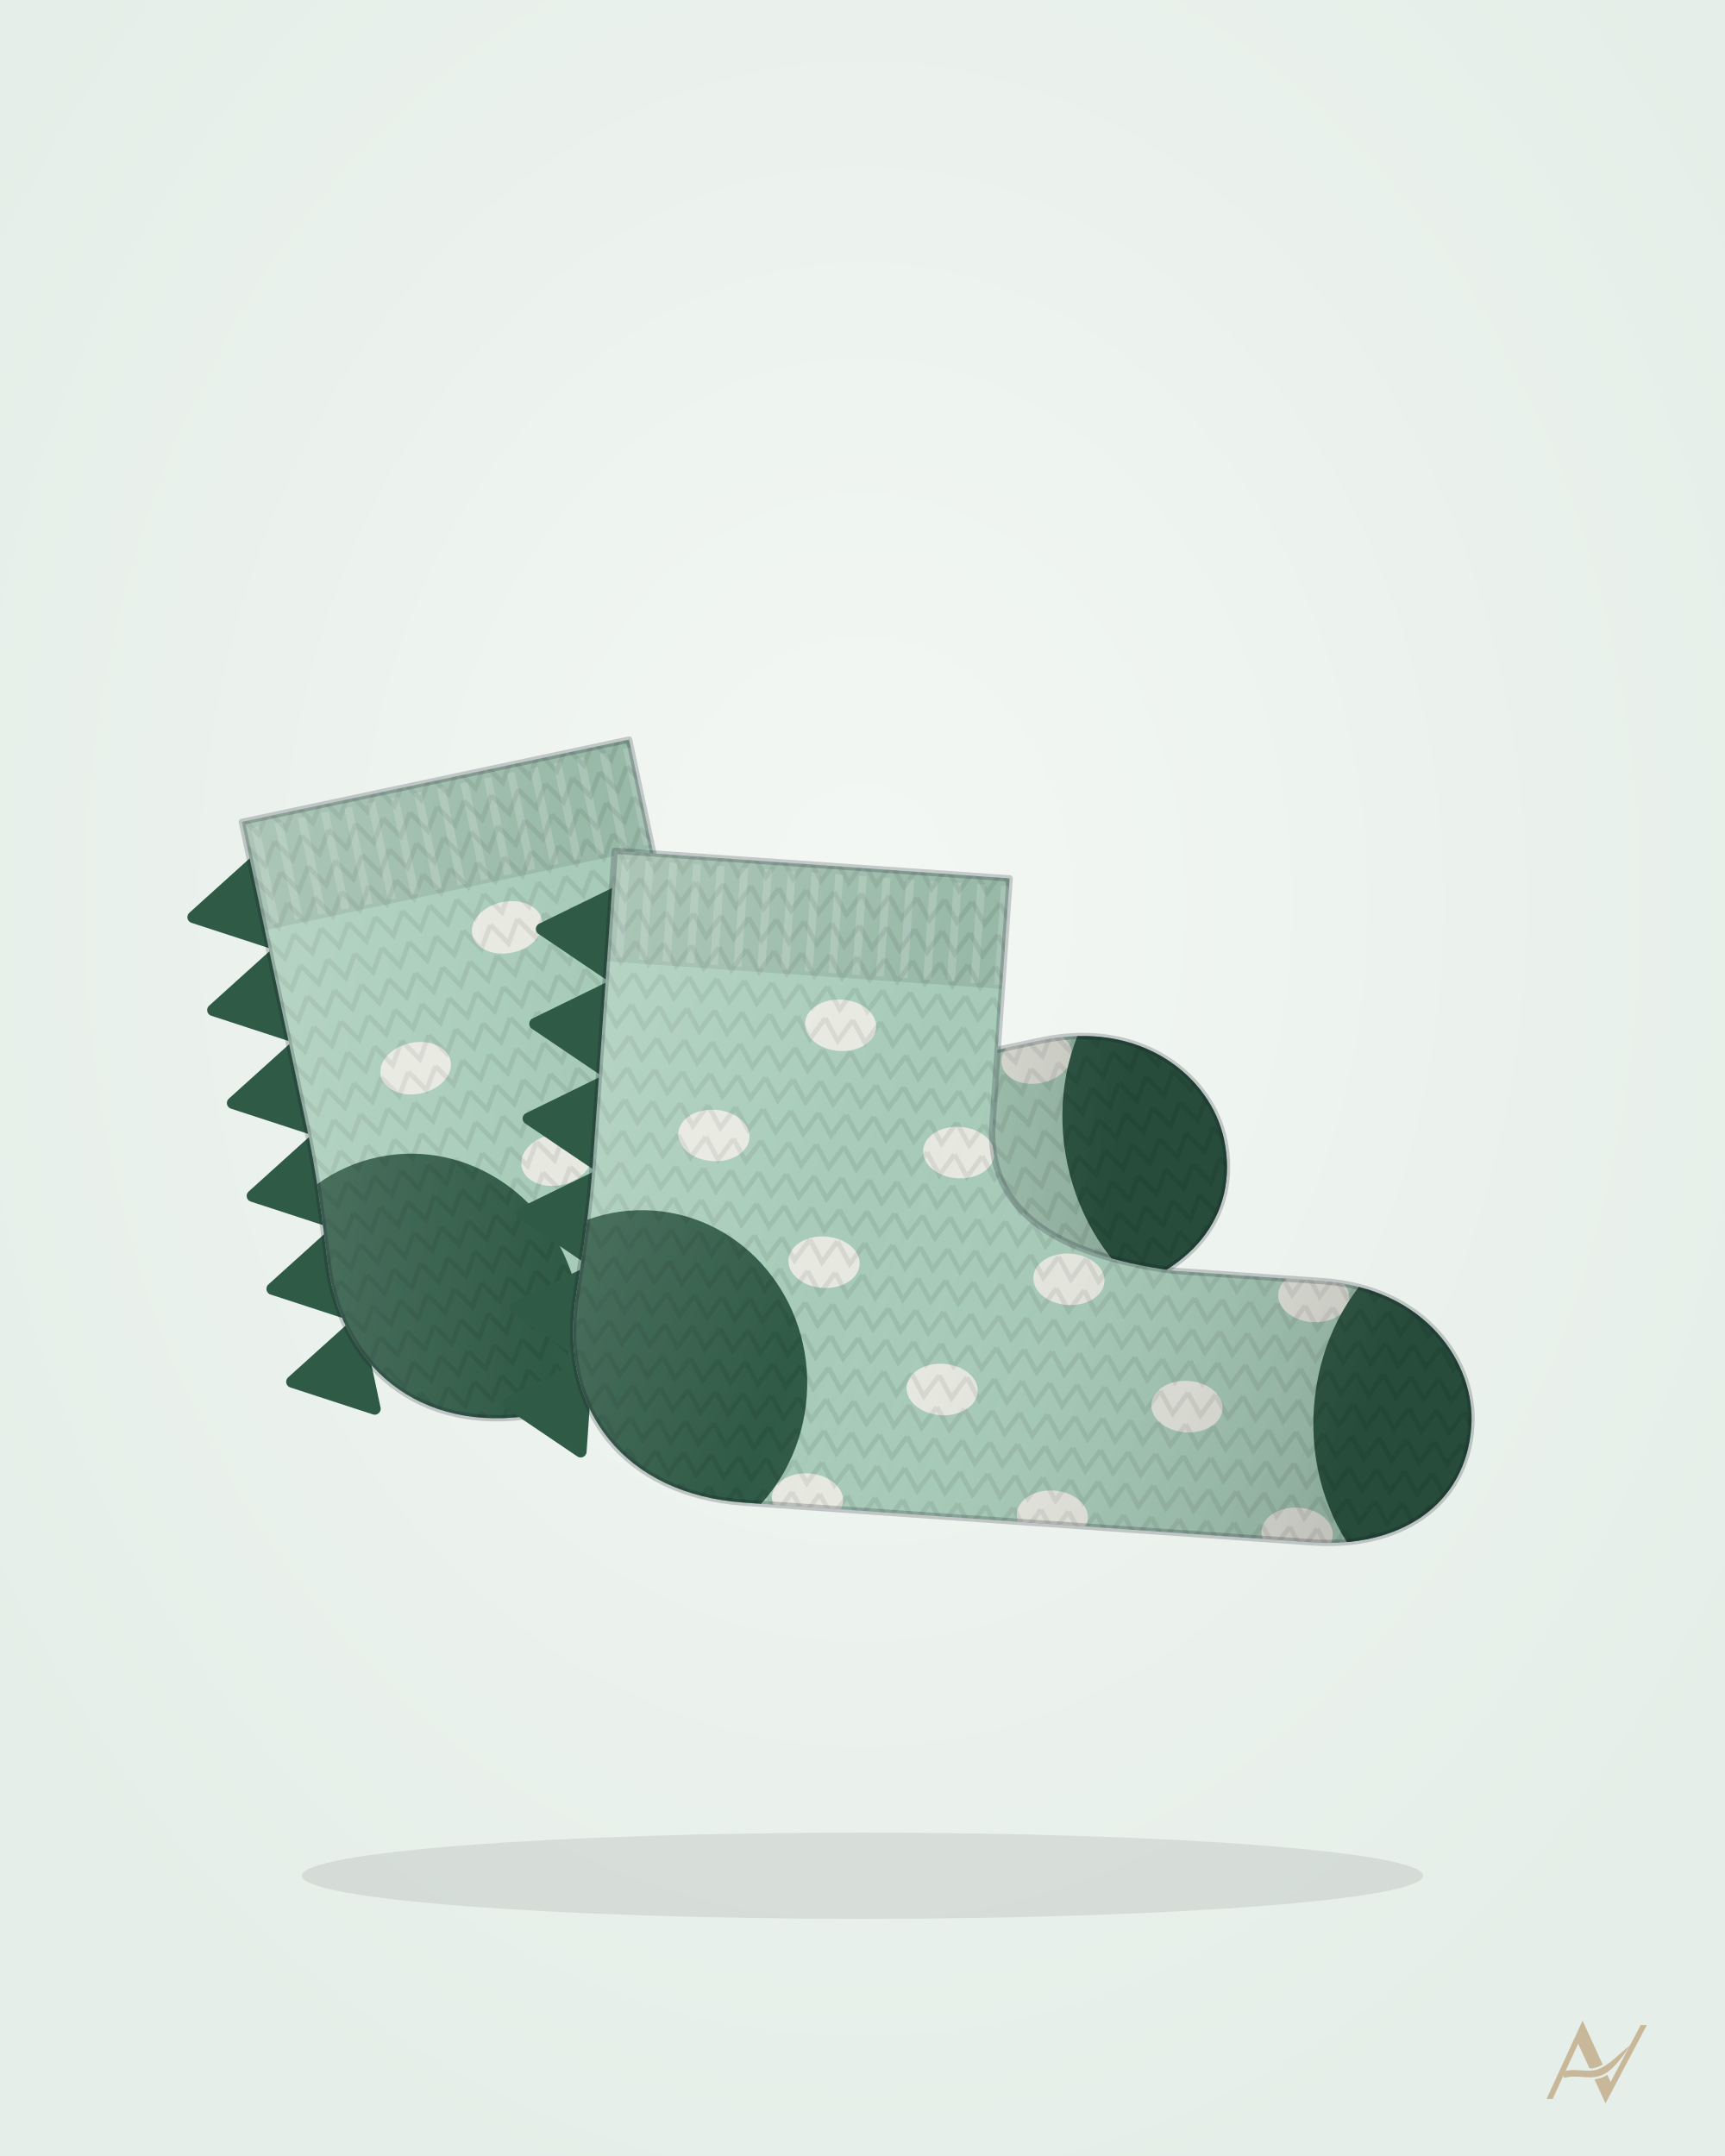
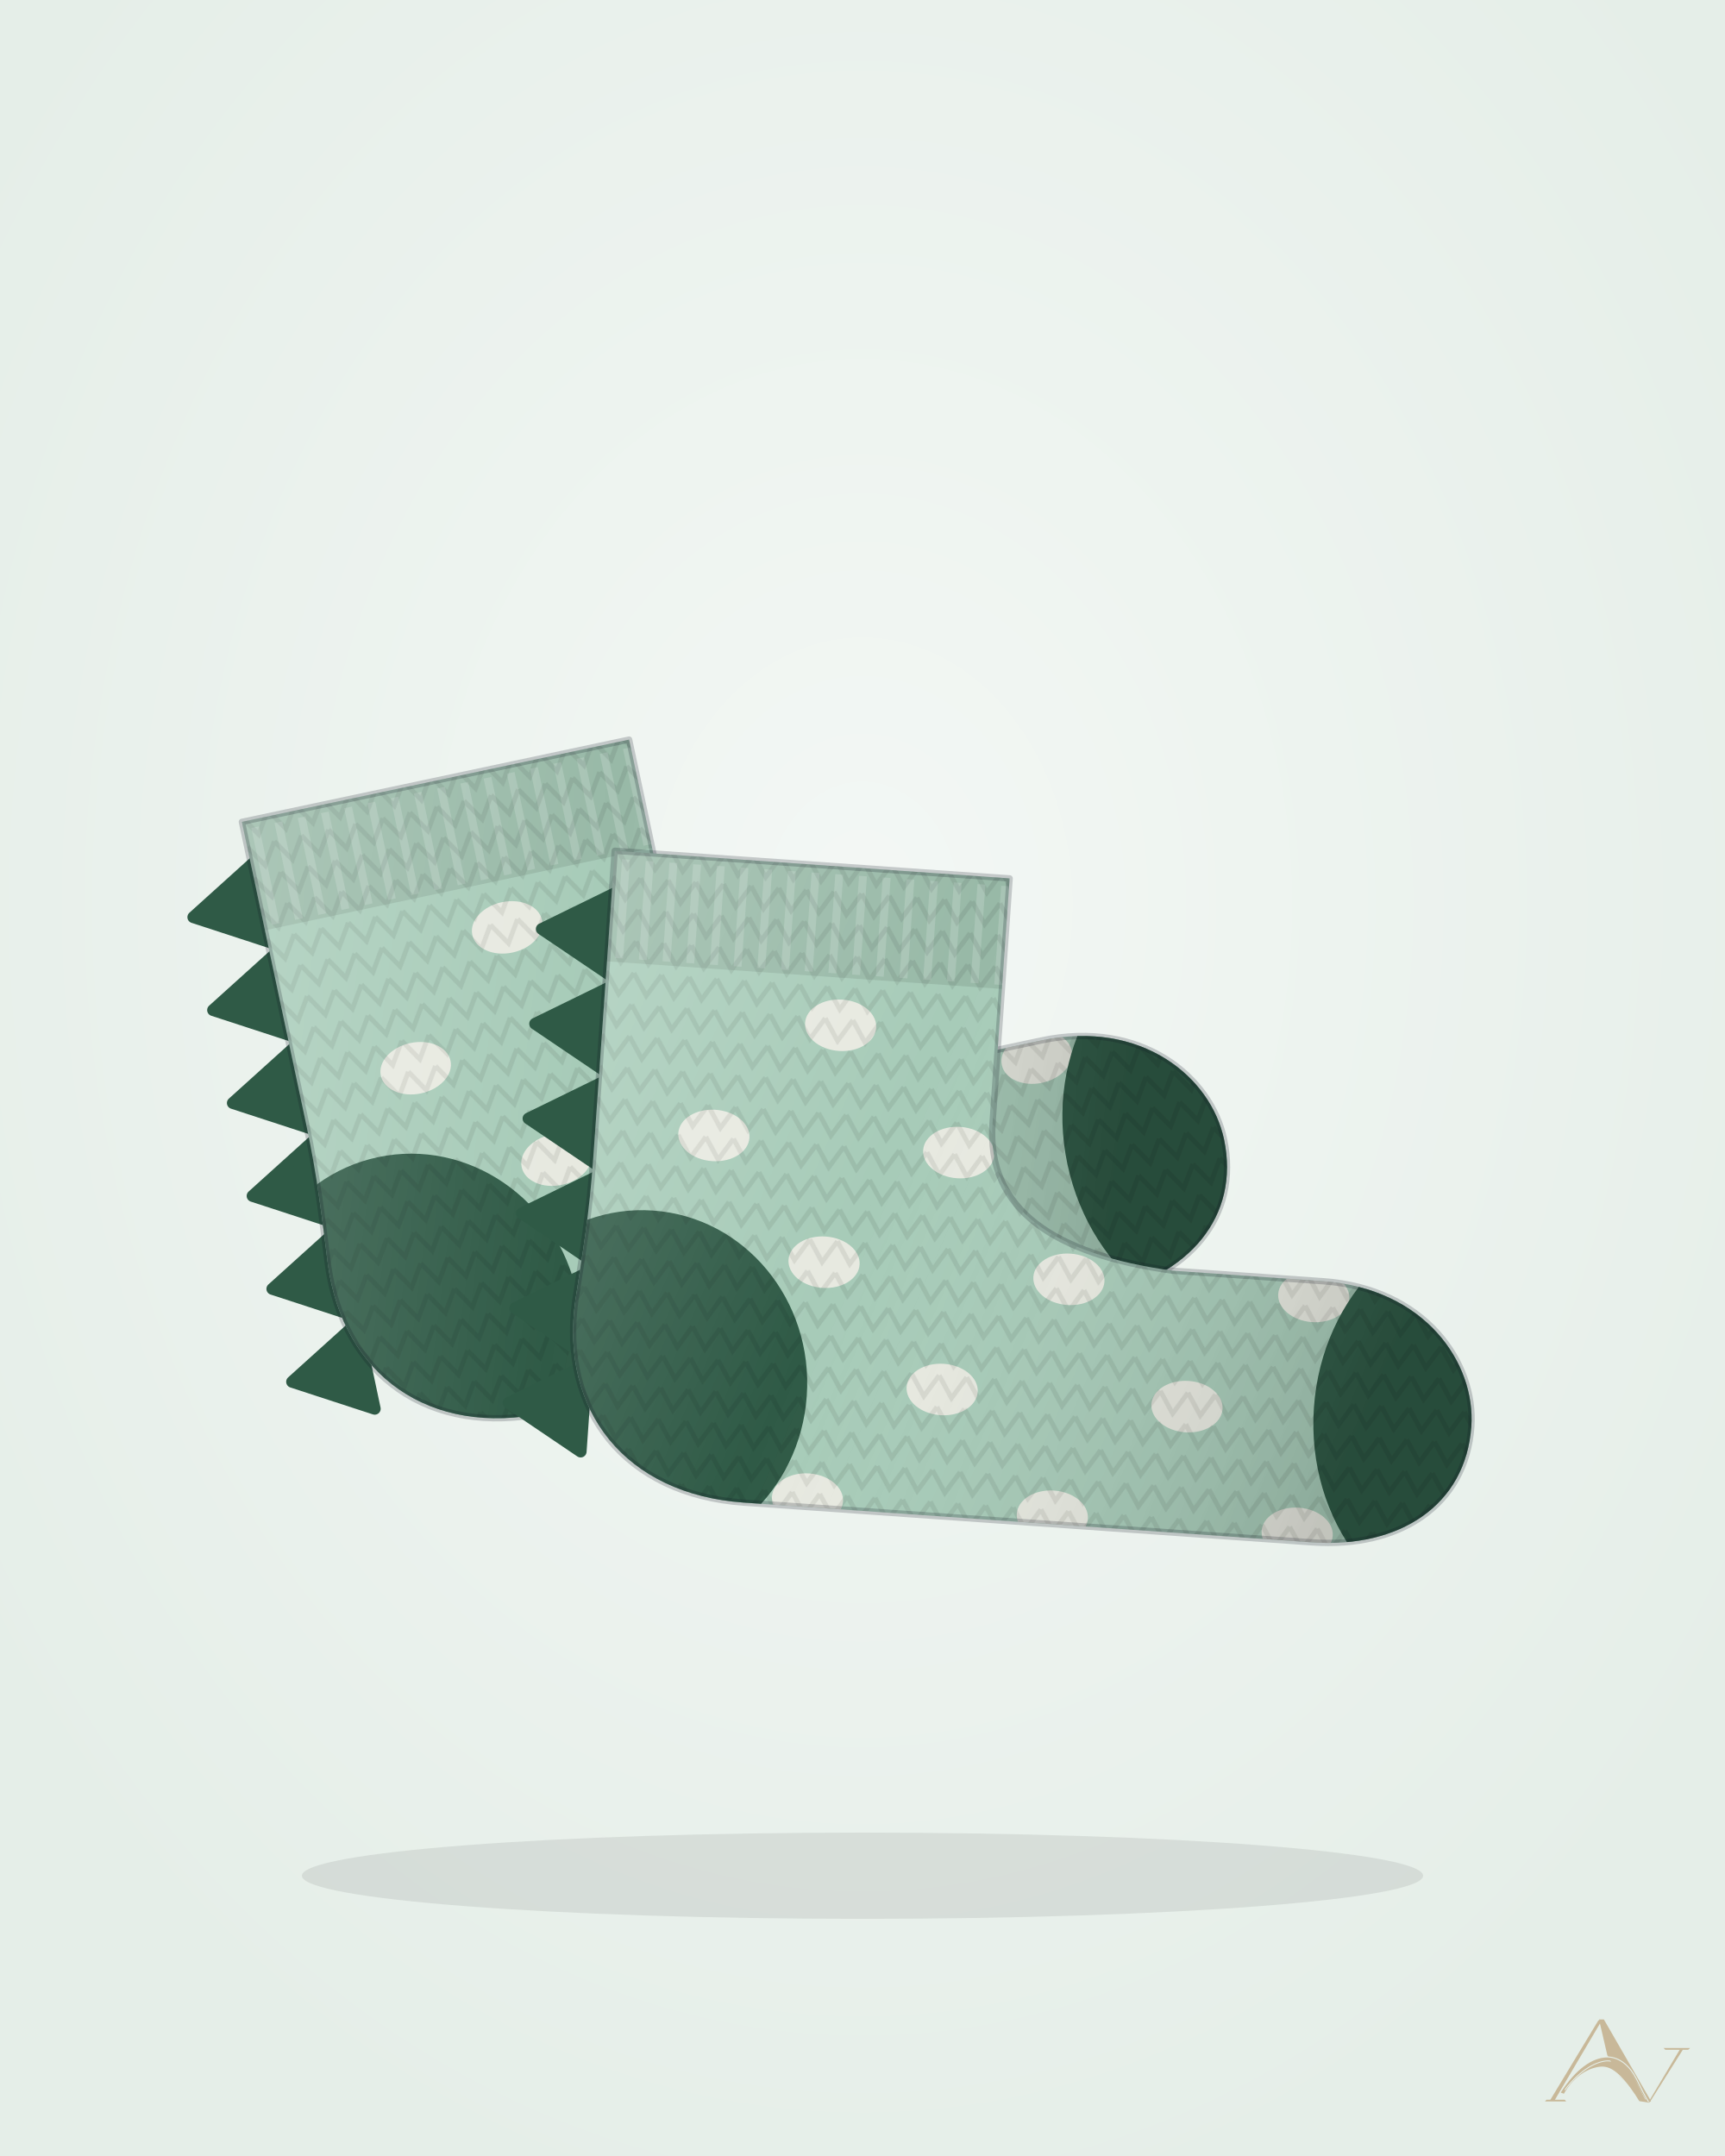
<svg xmlns="http://www.w3.org/2000/svg" viewBox="0 0 800 1000" role="img">
  <defs>
    <radialGradient id="light" cx=".5" cy=".42" r=".62">
      <stop offset="0" stop-color="#fff" stop-opacity=".55" />
      <stop offset="1" stop-color="#fff" stop-opacity="0" />
    </radialGradient>
  </defs>
  <rect width="800" height="1000" fill="#e5eee8" />
  <rect width="800" height="1000" fill="url(#light)" />
  <ellipse cx="400" cy="870" rx="260" ry="20" fill="#000" fill-opacity=".08" />
  <g transform="rotate(-12 330 470) translate(135.4 84.5) scale(1.835938 1.835938)">
    <defs>
      <clipPath id="c-dino-ankle-b">
        <path d="M0 138H100V200C100 222 118 232 148 234H186C212 234 226 252 226 268C226 288 210 300 188 300H44C14 300 -4 280 -2 252C-1 240 0 230 0 216Z" />
      </clipPath>
      <pattern id="k-dino-ankle-b" width="7" height="8" patternUnits="userSpaceOnUse">
        <path d="M0 0.5L3.5 6L7 0.5" fill="none" stroke="#000" stroke-opacity=".075" stroke-width="1.2" />
      </pattern>
      <linearGradient id="g-dino-ankle-b" x1="0" x2="1" y1="0" y2="0.25">
        <stop offset="0" stop-color="#fff" stop-opacity=".2" />
        <stop offset=".42" stop-color="#fff" stop-opacity="0" />
        <stop offset="1" stop-color="#000" stop-opacity=".16" />
      </linearGradient>
    </defs>
    <path d="M2 148L-17 159L2 170Z" fill="#2f5a46" stroke="#2f5a46" stroke-width="3" stroke-linejoin="round" />
    <path d="M2 172L-17 183L2 194Z" fill="#2f5a46" stroke="#2f5a46" stroke-width="3" stroke-linejoin="round" />
    <path d="M2 196L-17 207L2 218Z" fill="#2f5a46" stroke="#2f5a46" stroke-width="3" stroke-linejoin="round" />
    <path d="M2 220L-17 231L2 242Z" fill="#2f5a46" stroke="#2f5a46" stroke-width="3" stroke-linejoin="round" />
    <path d="M2 244L-17 255L2 266Z" fill="#2f5a46" stroke="#2f5a46" stroke-width="3" stroke-linejoin="round" />
    <path d="M2 268L-17 279L2 290Z" fill="#2f5a46" stroke="#2f5a46" stroke-width="3" stroke-linejoin="round" />
    <path d="M0 138H100V200C100 222 118 232 148 234H186C212 234 226 252 226 268C226 288 210 300 188 300H44C14 300 -4 280 -2 252C-1 240 0 230 0 216Z" fill="#a7cbb8" />
    <g clip-path="url(#c-dino-ankle-b)">
      <ellipse cx="60" cy="178" rx="9" ry="6.5" fill="#efece4" fill-opacity=".9" />
      <ellipse cx="122" cy="178" rx="9" ry="6.5" fill="#efece4" fill-opacity=".9" />
      <ellipse cx="184" cy="178" rx="9" ry="6.5" fill="#efece4" fill-opacity=".9" />
      <ellipse cx="30" cy="208" rx="9" ry="6.5" fill="#efece4" fill-opacity=".9" />
      <ellipse cx="92" cy="208" rx="9" ry="6.5" fill="#efece4" fill-opacity=".9" />
      <ellipse cx="154" cy="208" rx="9" ry="6.5" fill="#efece4" fill-opacity=".9" />
      <ellipse cx="216" cy="208" rx="9" ry="6.5" fill="#efece4" fill-opacity=".9" />
      <ellipse cx="60" cy="238" rx="9" ry="6.5" fill="#efece4" fill-opacity=".9" />
      <ellipse cx="122" cy="238" rx="9" ry="6.5" fill="#efece4" fill-opacity=".9" />
      <ellipse cx="184" cy="238" rx="9" ry="6.5" fill="#efece4" fill-opacity=".9" />
      <ellipse cx="30" cy="268" rx="9" ry="6.5" fill="#efece4" fill-opacity=".9" />
      <ellipse cx="92" cy="268" rx="9" ry="6.5" fill="#efece4" fill-opacity=".9" />
      <ellipse cx="154" cy="268" rx="9" ry="6.5" fill="#efece4" fill-opacity=".9" />
      <ellipse cx="216" cy="268" rx="9" ry="6.5" fill="#efece4" fill-opacity=".9" />
      <ellipse cx="60" cy="298" rx="9" ry="6.5" fill="#efece4" fill-opacity=".9" />
      <ellipse cx="122" cy="298" rx="9" ry="6.5" fill="#efece4" fill-opacity=".9" />
      <ellipse cx="184" cy="298" rx="9" ry="6.5" fill="#efece4" fill-opacity=".9" />
      <rect x="-10" y="138" width="120" height="28" fill="#000" fill-opacity=".09" />
      <path d="M3 140V165" stroke="#fff" stroke-opacity=".16" stroke-width="2" />
      <path d="M9 140V165" stroke="#fff" stroke-opacity=".16" stroke-width="2" />
      <path d="M15 140V165" stroke="#fff" stroke-opacity=".16" stroke-width="2" />
      <path d="M21 140V165" stroke="#fff" stroke-opacity=".16" stroke-width="2" />
      <path d="M27 140V165" stroke="#fff" stroke-opacity=".16" stroke-width="2" />
      <path d="M33 140V165" stroke="#fff" stroke-opacity=".16" stroke-width="2" />
      <path d="M39 140V165" stroke="#fff" stroke-opacity=".16" stroke-width="2" />
      <path d="M45 140V165" stroke="#fff" stroke-opacity=".16" stroke-width="2" />
      <path d="M51 140V165" stroke="#fff" stroke-opacity=".16" stroke-width="2" />
      <path d="M57 140V165" stroke="#fff" stroke-opacity=".16" stroke-width="2" />
      <path d="M63 140V165" stroke="#fff" stroke-opacity=".16" stroke-width="2" />
      <path d="M69 140V165" stroke="#fff" stroke-opacity=".16" stroke-width="2" />
      <path d="M75 140V165" stroke="#fff" stroke-opacity=".16" stroke-width="2" />
      <path d="M81 140V165" stroke="#fff" stroke-opacity=".16" stroke-width="2" />
      <path d="M87 140V165" stroke="#fff" stroke-opacity=".16" stroke-width="2" />
      <path d="M93 140V165" stroke="#fff" stroke-opacity=".16" stroke-width="2" />
      <path d="M99 140V165" stroke="#fff" stroke-opacity=".16" stroke-width="2" />
      <ellipse cx="16" cy="272" rx="42" ry="44" fill="#2f5a46" />
      <ellipse cx="232" cy="266" rx="46" ry="52" fill="#2f5a46" />
      <rect x="-30" y="108" width="290" height="202" fill="url(#k-dino-ankle-b)" />
      <rect x="-6" y="138" width="236" height="166" fill="url(#g-dino-ankle-b)" />
    </g>
    <path d="M0 138H100V200C100 222 118 232 148 234H186C212 234 226 252 226 268C226 288 210 300 188 300H44C14 300 -4 280 -2 252C-1 240 0 230 0 216Z" fill="none" stroke="#0b1220" stroke-opacity=".2" stroke-width="1.6" stroke-linejoin="round" />
  </g>
  <g transform="rotate(4 470 540) translate(275.4 154.5) scale(1.835938 1.835938)">
    <defs>
      <clipPath id="c-dino-ankle-c">
        <path d="M0 138H100V200C100 222 118 232 148 234H186C212 234 226 252 226 268C226 288 210 300 188 300H44C14 300 -4 280 -2 252C-1 240 0 230 0 216Z" />
      </clipPath>
      <pattern id="k-dino-ankle-c" width="7" height="8" patternUnits="userSpaceOnUse">
        <path d="M0 0.5L3.5 6L7 0.5" fill="none" stroke="#000" stroke-opacity=".075" stroke-width="1.2" />
      </pattern>
      <linearGradient id="g-dino-ankle-c" x1="0" x2="1" y1="0" y2="0.25">
        <stop offset="0" stop-color="#fff" stop-opacity=".2" />
        <stop offset=".42" stop-color="#fff" stop-opacity="0" />
        <stop offset="1" stop-color="#000" stop-opacity=".16" />
      </linearGradient>
    </defs>
    <path d="M2 148L-17 159L2 170Z" fill="#2f5a46" stroke="#2f5a46" stroke-width="3" stroke-linejoin="round" />
    <path d="M2 172L-17 183L2 194Z" fill="#2f5a46" stroke="#2f5a46" stroke-width="3" stroke-linejoin="round" />
    <path d="M2 196L-17 207L2 218Z" fill="#2f5a46" stroke="#2f5a46" stroke-width="3" stroke-linejoin="round" />
    <path d="M2 220L-17 231L2 242Z" fill="#2f5a46" stroke="#2f5a46" stroke-width="3" stroke-linejoin="round" />
    <path d="M2 244L-17 255L2 266Z" fill="#2f5a46" stroke="#2f5a46" stroke-width="3" stroke-linejoin="round" />
    <path d="M2 268L-17 279L2 290Z" fill="#2f5a46" stroke="#2f5a46" stroke-width="3" stroke-linejoin="round" />
    <path d="M0 138H100V200C100 222 118 232 148 234H186C212 234 226 252 226 268C226 288 210 300 188 300H44C14 300 -4 280 -2 252C-1 240 0 230 0 216Z" fill="#a7cbb8" />
    <g clip-path="url(#c-dino-ankle-c)">
      <ellipse cx="60" cy="178" rx="9" ry="6.5" fill="#efece4" fill-opacity=".9" />
      <ellipse cx="122" cy="178" rx="9" ry="6.5" fill="#efece4" fill-opacity=".9" />
      <ellipse cx="184" cy="178" rx="9" ry="6.5" fill="#efece4" fill-opacity=".9" />
      <ellipse cx="30" cy="208" rx="9" ry="6.5" fill="#efece4" fill-opacity=".9" />
      <ellipse cx="92" cy="208" rx="9" ry="6.5" fill="#efece4" fill-opacity=".9" />
      <ellipse cx="154" cy="208" rx="9" ry="6.5" fill="#efece4" fill-opacity=".9" />
      <ellipse cx="216" cy="208" rx="9" ry="6.5" fill="#efece4" fill-opacity=".9" />
      <ellipse cx="60" cy="238" rx="9" ry="6.5" fill="#efece4" fill-opacity=".9" />
      <ellipse cx="122" cy="238" rx="9" ry="6.5" fill="#efece4" fill-opacity=".9" />
      <ellipse cx="184" cy="238" rx="9" ry="6.5" fill="#efece4" fill-opacity=".9" />
      <ellipse cx="30" cy="268" rx="9" ry="6.5" fill="#efece4" fill-opacity=".9" />
      <ellipse cx="92" cy="268" rx="9" ry="6.5" fill="#efece4" fill-opacity=".9" />
      <ellipse cx="154" cy="268" rx="9" ry="6.5" fill="#efece4" fill-opacity=".9" />
      <ellipse cx="216" cy="268" rx="9" ry="6.5" fill="#efece4" fill-opacity=".9" />
      <ellipse cx="60" cy="298" rx="9" ry="6.5" fill="#efece4" fill-opacity=".9" />
      <ellipse cx="122" cy="298" rx="9" ry="6.5" fill="#efece4" fill-opacity=".9" />
      <ellipse cx="184" cy="298" rx="9" ry="6.5" fill="#efece4" fill-opacity=".9" />
      <rect x="-10" y="138" width="120" height="28" fill="#000" fill-opacity=".09" />
      <path d="M3 140V165" stroke="#fff" stroke-opacity=".16" stroke-width="2" />
      <path d="M9 140V165" stroke="#fff" stroke-opacity=".16" stroke-width="2" />
      <path d="M15 140V165" stroke="#fff" stroke-opacity=".16" stroke-width="2" />
      <path d="M21 140V165" stroke="#fff" stroke-opacity=".16" stroke-width="2" />
      <path d="M27 140V165" stroke="#fff" stroke-opacity=".16" stroke-width="2" />
      <path d="M33 140V165" stroke="#fff" stroke-opacity=".16" stroke-width="2" />
      <path d="M39 140V165" stroke="#fff" stroke-opacity=".16" stroke-width="2" />
      <path d="M45 140V165" stroke="#fff" stroke-opacity=".16" stroke-width="2" />
      <path d="M51 140V165" stroke="#fff" stroke-opacity=".16" stroke-width="2" />
      <path d="M57 140V165" stroke="#fff" stroke-opacity=".16" stroke-width="2" />
      <path d="M63 140V165" stroke="#fff" stroke-opacity=".16" stroke-width="2" />
      <path d="M69 140V165" stroke="#fff" stroke-opacity=".16" stroke-width="2" />
      <path d="M75 140V165" stroke="#fff" stroke-opacity=".16" stroke-width="2" />
      <path d="M81 140V165" stroke="#fff" stroke-opacity=".16" stroke-width="2" />
      <path d="M87 140V165" stroke="#fff" stroke-opacity=".16" stroke-width="2" />
      <path d="M93 140V165" stroke="#fff" stroke-opacity=".16" stroke-width="2" />
      <path d="M99 140V165" stroke="#fff" stroke-opacity=".16" stroke-width="2" />
      <ellipse cx="16" cy="272" rx="42" ry="44" fill="#2f5a46" />
      <ellipse cx="232" cy="266" rx="46" ry="52" fill="#2f5a46" />
      <rect x="-30" y="108" width="290" height="202" fill="url(#k-dino-ankle-c)" />
      <rect x="-6" y="138" width="236" height="166" fill="url(#g-dino-ankle-c)" />
    </g>
    <path d="M0 138H100V200C100 222 118 232 148 234H186C212 234 226 252 226 268C226 288 210 300 188 300H44C14 300 -4 280 -2 252C-1 240 0 230 0 216Z" fill="none" stroke="#0b1220" stroke-opacity=".2" stroke-width="1.6" stroke-linejoin="round" />
  </g>
-   <g transform="translate(716 936) scale(0.4082)" opacity=".55">
+   <g transform="translate(716 936) scale(0.1325)" opacity=".55">
    <defs>
-       <clipPath id="wm-z">
-         <rect x="38" y="0" width="42" height="100" />
-       </clipPath>
-       <mask id="wm-m" maskUnits="userSpaceOnUse" x="-10" y="-10" width="140" height="120">
-         <rect x="-10" y="-10" width="140" height="120" fill="#fff" />
-         <path d="M21 61C37 56 49 63 62 58S85 41 98 31C89 45 77 62 63 66S39 64 23 68Z" fill="none" stroke="#000" stroke-width="5" stroke-linejoin="round" clip-path="url(#wm-z)" />
+       <mask id="wm-over" maskUnits="userSpaceOnUse" x="0" y="0" width="620" height="420">
+         <rect x="0" y="0" width="620" height="420" fill="#fff" />
+         <path d="M95 303C147 222 205 180 258 180C303 181 336 213 358 255C374 287 388 317 402 338L370 333C350 300 327 268 302 243C278 220 258 211 236 212C182 217 136 255 106 307Z" fill="none" stroke="#000" stroke-width="7" stroke-linejoin="round" />
+       </mask>
+       <mask id="wm-fold" maskUnits="userSpaceOnUse" x="0" y="0" width="620" height="420">
+         <rect x="0" y="0" width="620" height="420" fill="#fff" />
+         <path d="M110 293C166 219 225 192 261 192C301 194 333 221 351 254C365 281 377 305 391 327" fill="none" stroke="#000" stroke-width="3.2" stroke-linecap="round" />
      </mask>
    </defs>
-     <g fill="#b08d57">
-       <path d="M3 92L44 3L75.86 72.65L110 8L117 8L70 97L38.96 29.14L10 92Z" mask="url(#wm-m)" />
-       <path d="M21 61C37 56 49 63 62 58S85 41 98 31C89 45 77 62 63 66S39 64 23 68Z" />
+     <g transform="translate(-36 -42)" fill="#b08d57">
+       <g mask="url(#wm-over)">
+         <path d="M227 50L239 50L73 331H57Z" />
+         <path d="M229 47L258 172L300 245L384 334L400 340L411 333L246 47Z" />
+       </g>
+       <path d="M40 334H114L109 328H45Z" />
+       <path d="M400 340L409 333L523 152H512Z" />
+       <path d="M455 147H548L541 153H461Z" />
+       <path d="M95 303C147 222 205 180 258 180C303 181 336 213 358 255C374 287 388 317 402 338L370 333C350 300 327 268 302 243C278 220 258 211 236 212C182 217 136 255 106 307Z" mask="url(#wm-fold)" />
    </g>
  </g>
</svg>
